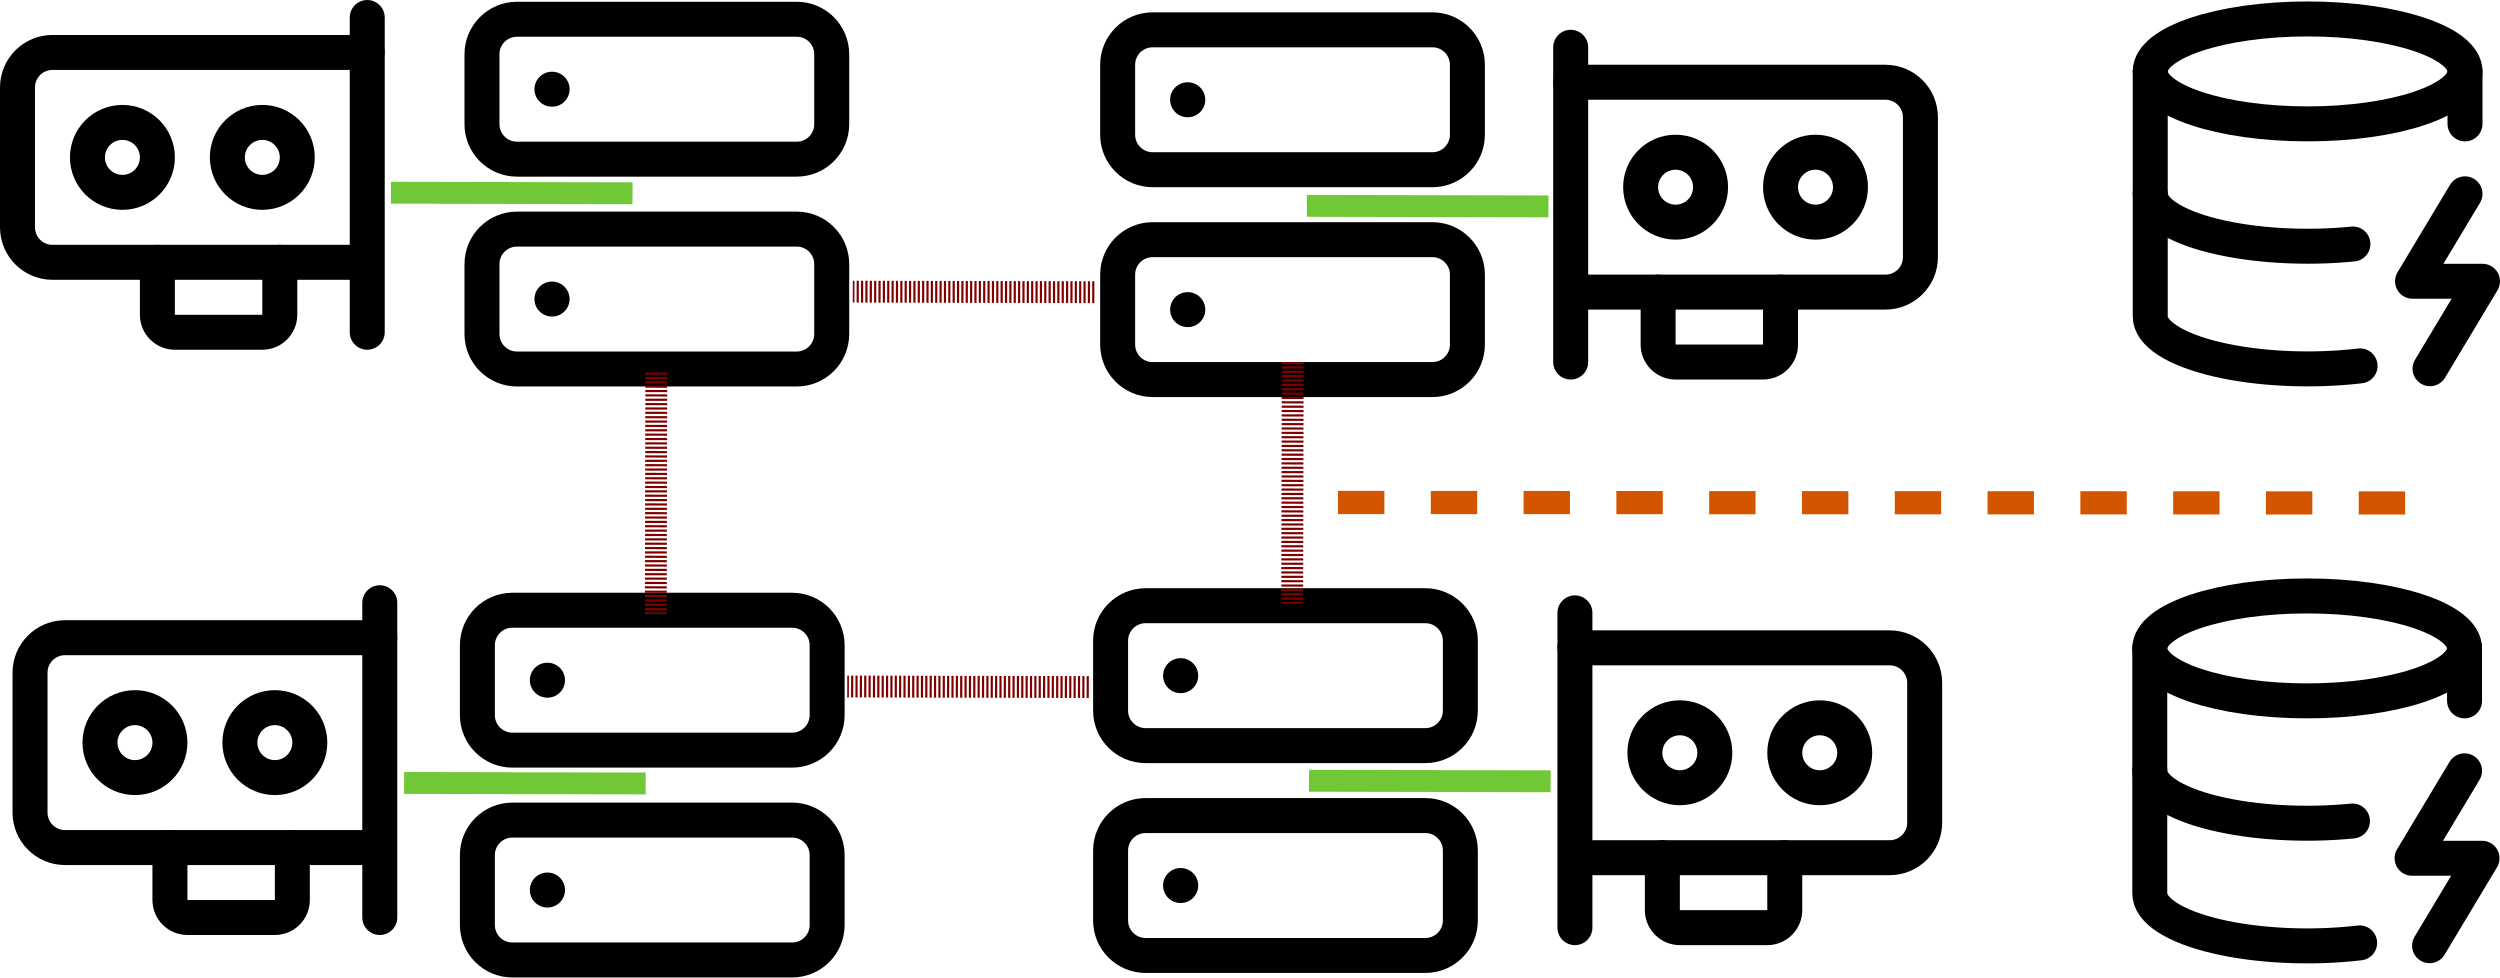
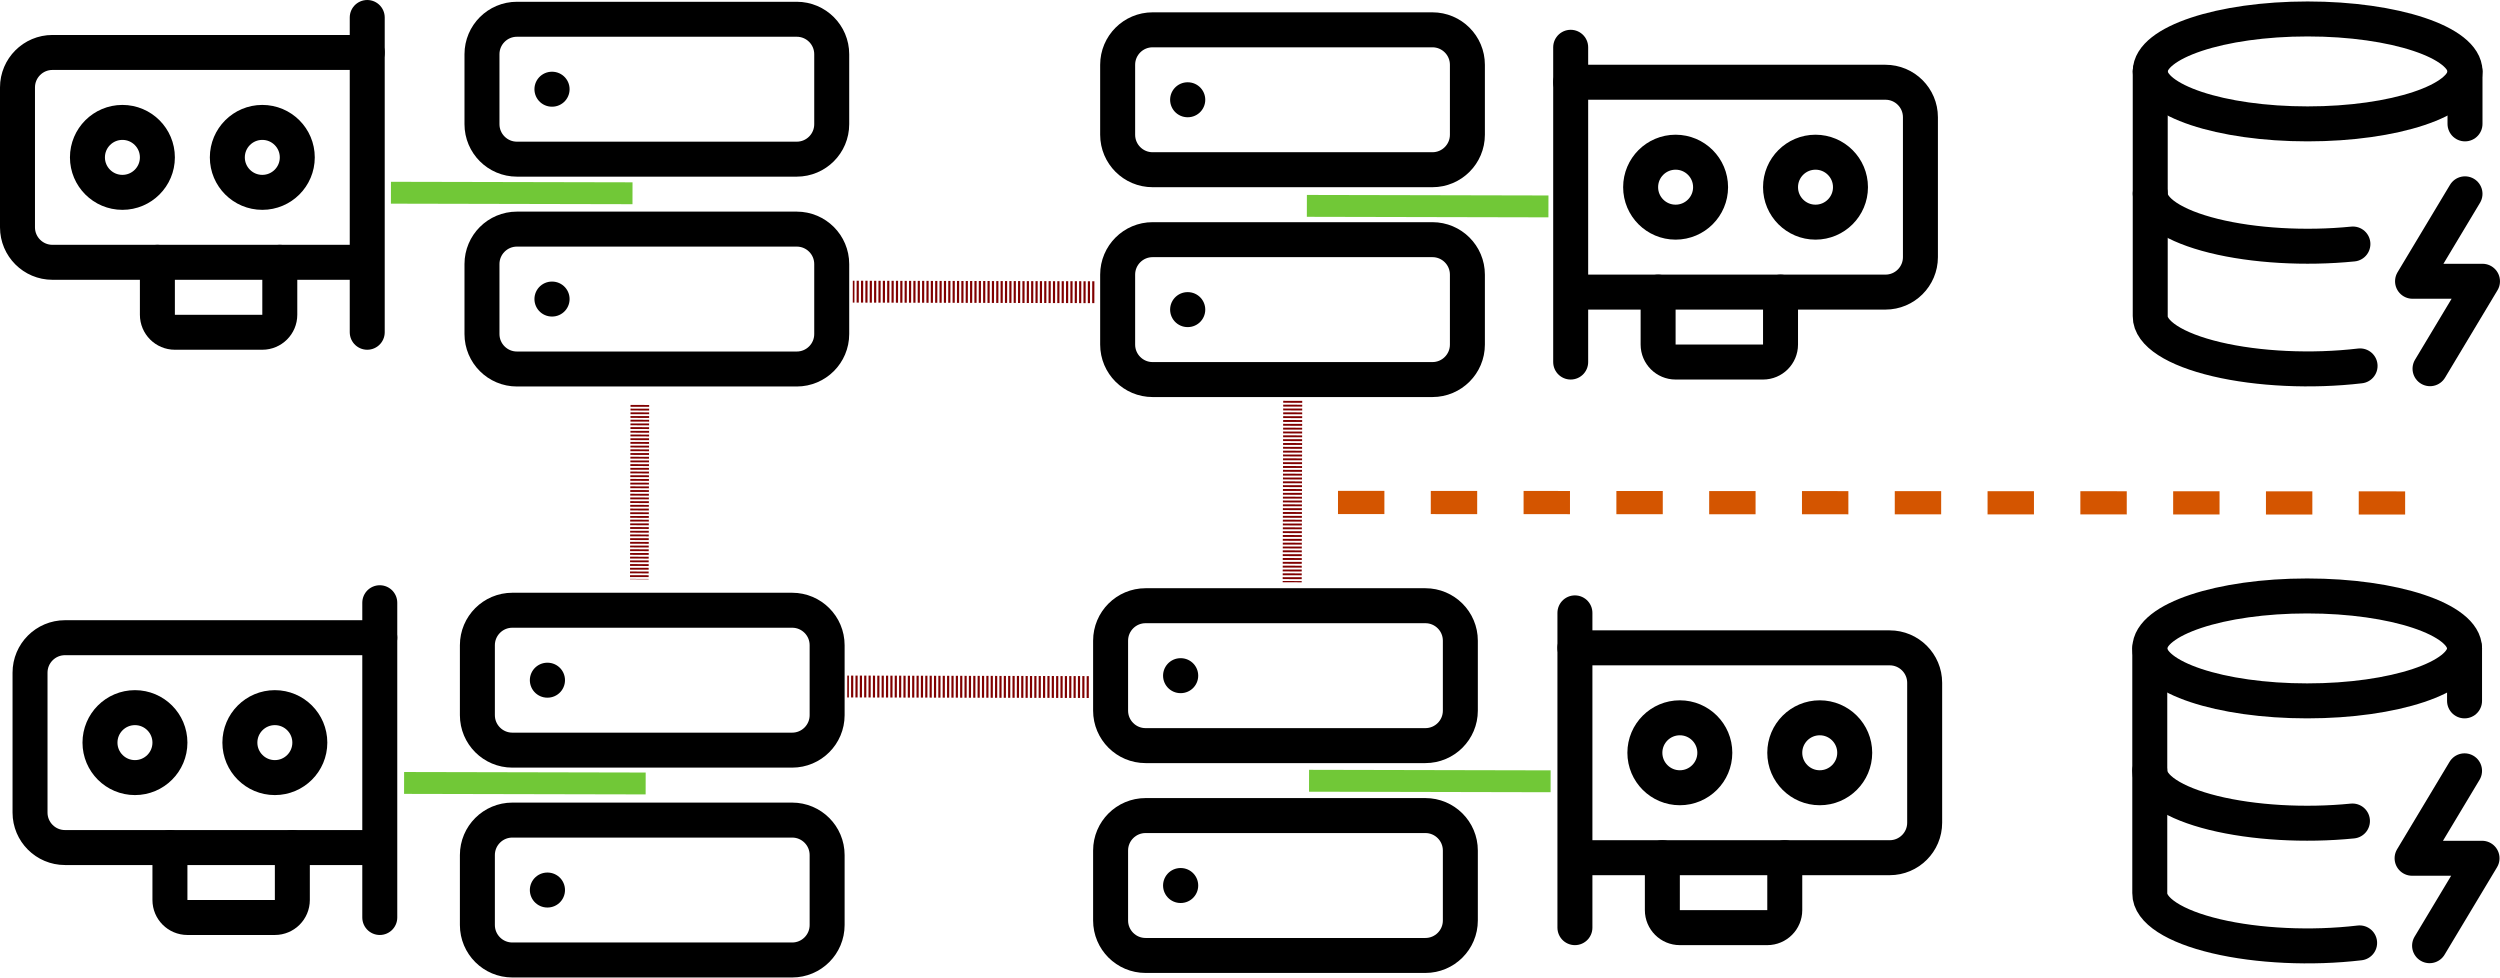
<svg xmlns="http://www.w3.org/2000/svg" width="37.825mm" height="14.789mm" viewBox="0 0 37.825 14.789" version="1.1" id="svg1" xml:space="preserve">
-   <defs id="defs1">
-     <marker style="overflow:visible" id="ArrowWideRounded" refX="0" refY="0" orient="auto-start-reverse" markerWidth="1" markerHeight="1" viewBox="0 0 1 1" preserveAspectRatio="xMidYMid">
-       <path style="fill:none;stroke:context-stroke;stroke-width:1;stroke-linecap:round" d="M 3,-3 0,0 3,3" transform="rotate(180,0.125,0)" id="path2" />
-     </marker>
-   </defs>
+   <defs id="defs1" />
  <g id="layer1" transform="translate(-39.85716,-68.38905)">
    <g style="fill:none;stroke:currentColor;stroke-width:2;stroke-linecap:round;stroke-linejoin:round" id="g1" transform="matrix(0.2645833,0,0,0.2645833,46.62032,68.15129)">
      <rect width="20" height="8" x="2" y="2" rx="2" ry="2" id="rect1" />
      <rect width="20" height="8" x="2" y="14" rx="2" ry="2" id="rect2" />
      <line x1="6" x2="6.01" y1="6" y2="6" id="line2" />
      <line x1="6" x2="6.01" y1="18" y2="18" id="line3" />
    </g>
    <g style="fill:none;stroke:currentColor;stroke-width:2;stroke-linecap:round;stroke-linejoin:round" id="g1-5" transform="matrix(0.2645833,0,0,0.2645833,56.13136,77.02437)">
      <rect width="20" height="8" x="2" y="2" rx="2" ry="2" id="rect1-5" />
      <rect width="20" height="8" x="2" y="14" rx="2" ry="2" id="rect2-8" />
      <line x1="6" x2="6.01" y1="6" y2="6" id="line2-1" />
      <line x1="6" x2="6.01" y1="18" y2="18" id="line3-4" />
    </g>
    <g style="fill:none;stroke:currentColor;stroke-width:2;stroke-linecap:round;stroke-linejoin:round" id="g1-5-4" transform="matrix(0.2645833,0,0,0.2645833,46.55081,77.0928)">
      <rect width="20" height="8" x="2" y="2" rx="2" ry="2" id="rect1-5-8" />
      <rect width="20" height="8" x="2" y="14" rx="2" ry="2" id="rect2-8-0" />
      <line x1="6" x2="6.01" y1="6" y2="6" id="line2-1-4" />
      <line x1="6" x2="6.01" y1="18" y2="18" id="line3-4-6" />
    </g>
    <g style="fill:none;stroke:currentColor;stroke-width:2;stroke-linecap:round;stroke-linejoin:round" id="g1-3" transform="matrix(0.2645833,0,0,0.2645833,56.23806,68.31098)">
      <rect width="20" height="8" x="2" y="2" rx="2" ry="2" id="rect1-9" />
      <rect width="20" height="8" x="2" y="14" rx="2" ry="2" id="rect2-9" />
      <line x1="6" x2="6.01" y1="6" y2="6" id="line2-9" />
      <line x1="6" x2="6.01" y1="18" y2="18" id="line3-1" />
    </g>
-     <path style="fill:#000000;stroke-width:1.065;stroke-dasharray:none;marker-mid:url(#ArrowWideRounded)" d="m 49.543,73.753 v 3.77" id="path3" />
-     <path style="fill:#000000;stroke-width:1.565;stroke-dasharray:none" d="m 49.742,73.819 v 3.704" id="path4" />
-     <path style="fill:#000000;stroke-width:1.5;stroke-dasharray:none" d="m 49.477,73.686 -0.132,3.969" id="path5" />
-     <path style="fill:#000000;stroke-width:1.5;stroke-dasharray:none" d="m 49.742,73.686 v 3.704" id="path6" />
-     <path style="fill:#000000;stroke-width:25;stroke-dasharray:none" d="m 49.609,73.885 -0.066,3.704" id="path7" />
-     <path style="opacity:1;fill:#0000ff;fill-opacity:1;fill-rule:nonzero;stroke:#800000;stroke-width:0.331;stroke-dasharray:0.033, 0.033;stroke-dashoffset:0;stroke-opacity:1" d="m 49.787,74.025 -0.008,3.655" id="path8" />
    <path style="opacity:1;fill:#0000ff;fill-opacity:1;fill-rule:nonzero;stroke:#800000;stroke-width:0.331;stroke-dasharray:0.033, 0.033;stroke-dashoffset:0;stroke-opacity:1" d="m 56.331,78.784 -3.655,-0.008" id="path8-9" />
    <path style="opacity:1;fill:#0000ff;fill-opacity:1;fill-rule:nonzero;stroke:#800000;stroke-width:0.331;stroke-dasharray:0.033, 0.033;stroke-dashoffset:0;stroke-opacity:1" d="M 56.415,72.81 52.76,72.802" id="path8-9-0" />
    <path style="fill:#00ff00;fill-opacity:1;fill-rule:nonzero;stroke:#d45500;stroke-width:0.351;stroke-dasharray:0.702, 0.702;stroke-dashoffset:0;stroke-opacity:1" d="M 76.247,75.999 59.597,75.991" id="path8-9-0-8-49-8" />
-     <path style="opacity:1;fill:#0000ff;fill-opacity:1;fill-rule:nonzero;stroke:#800000;stroke-width:0.331;stroke-dasharray:0.033, 0.033;stroke-dashoffset:0;stroke-opacity:1" d="m 59.416,73.866 -0.008,3.655" id="path8-6" />
+     <path style="opacity:1;fill:#0000ff;fill-opacity:1;fill-rule:nonzero;stroke:#800000;stroke-width:0.288;stroke-dasharray:0.029, 0.029;stroke-dashoffset:0;stroke-opacity:1" d="m 59.416,74.454 -0.008,2.745" id="path8-6" />
+     <path style="fill:#0000ff;fill-opacity:1;fill-rule:nonzero;stroke:#800000;stroke-width:0.282;stroke-dasharray:0.028, 0.028;stroke-dashoffset:0;stroke-opacity:1" d="m 49.538,74.516 -0.008,2.638" id="path8-6-4" />
    <g style="fill:none;stroke:currentColor;stroke-width:2;stroke-linecap:round;stroke-linejoin:round" id="g9" transform="matrix(0.2645833,0,0,0.2645833,63.09235,68.31065)">
      <path d="M 2,21 V 3" id="path1" />
      <path d="m 2,5 h 18 a 2,2 0 0 1 2,2 v 8 a 2,2 0 0 1 -2,2 H 2.26" id="path2-2" />
      <path d="m 7,17 v 3 a 1,1 0 0 0 1,1 h 5 a 1,1 0 0 0 1,-1 v -3" id="path3-1" />
      <circle cx="16" cy="11" r="2" id="circle3" />
      <circle cx="8" cy="11" r="2" id="circle4" />
    </g>
    <g style="fill:none;stroke:currentColor;stroke-width:2;stroke-linecap:round;stroke-linejoin:round" id="g9-5" transform="matrix(0.2645833,0,0,0.2645833,63.15654,76.86811)">
      <path d="M 2,21 V 3" id="path1-8" />
      <path d="m 2,5 h 18 a 2,2 0 0 1 2,2 v 8 a 2,2 0 0 1 -2,2 H 2.26" id="path2-2-5" />
      <path d="m 7,17 v 3 a 1,1 0 0 0 1,1 h 5 a 1,1 0 0 0 1,-1 v -3" id="path3-1-6" />
      <circle cx="16" cy="11" r="2" id="circle3-7" />
      <circle cx="8" cy="11" r="2" id="circle4-9" />
    </g>
    <g style="fill:none;stroke:currentColor;stroke-width:2;stroke-linecap:round;stroke-linejoin:round" id="g9-5-2" transform="matrix(-0.2645833,0,0,0.2645833,46.13238,76.71449)">
      <path d="M 2,21 V 3" id="path1-8-0" />
      <path d="m 2,5 h 18 a 2,2 0 0 1 2,2 v 8 a 2,2 0 0 1 -2,2 H 2.26" id="path2-2-5-4" />
      <path d="m 7,17 v 3 a 1,1 0 0 0 1,1 h 5 a 1,1 0 0 0 1,-1 v -3" id="path3-1-6-4" />
      <circle cx="16" cy="11" r="2" id="circle3-7-5" />
      <circle cx="8" cy="11" r="2" id="circle4-9-9" />
    </g>
    <g style="fill:none;stroke:currentColor;stroke-width:2;stroke-linecap:round;stroke-linejoin:round" id="g9-5-2-0" transform="matrix(-0.2645833,0,0,0.2645833,45.94258,67.85988)">
      <path d="M 2,21 V 3" id="path1-8-0-5" />
      <path d="m 2,5 h 18 a 2,2 0 0 1 2,2 v 8 a 2,2 0 0 1 -2,2 H 2.26" id="path2-2-5-4-5" />
      <path d="m 7,17 v 3 a 1,1 0 0 0 1,1 h 5 a 1,1 0 0 0 1,-1 v -3" id="path3-1-6-4-6" />
      <circle cx="16" cy="11" r="2" id="circle3-7-5-3" />
      <circle cx="8" cy="11" r="2" id="circle4-9-9-2" />
    </g>
    <g style="fill:none;stroke:currentColor;stroke-width:2;stroke-linecap:round;stroke-linejoin:round" id="g2" transform="matrix(0.2645833,0,0,0.2645833,71.5964,68.14668)">
      <ellipse cx="12" cy="5" rx="9" ry="3" id="ellipse1" />
      <path d="m 3,5 v 14 a 9,3 0 0 0 12,2.84" id="path1-7" />
      <path d="M 21,5 V 8" id="path2-9" />
      <path d="m 21,12 -3,5 h 4 l -3,5" id="path3-3" />
      <path d="m 3,12 a 9,3 0 0 0 11.59,2.87" id="path4-8" />
    </g>
    <g style="fill:none;stroke:currentColor;stroke-width:2;stroke-linecap:round;stroke-linejoin:round" id="g2-3" transform="matrix(0.2645833,0,0,0.2645833,71.58952,76.8766)">
      <ellipse cx="12" cy="5" rx="9" ry="3" id="ellipse1-9" />
      <path d="m 3,5 v 14 a 9,3 0 0 0 12,2.84" id="path1-7-0" />
      <path d="M 21,5 V 8" id="path2-9-5" />
      <path d="m 21,12 -3,5 h 4 l -3,5" id="path3-3-2" />
      <path d="m 3,12 a 9,3 0 0 0 11.59,2.87" id="path4-8-2" />
    </g>
    <path style="fill:#ffd42a;fill-opacity:1;fill-rule:nonzero;stroke:#71c837;stroke-width:0.331;stroke-dasharray:none;stroke-dashoffset:0;stroke-opacity:1" d="m 49.427,71.313 -3.655,-0.008" id="path8-9-0-8" />
    <path style="fill:#ffd42a;fill-opacity:1;fill-rule:nonzero;stroke:#71c837;stroke-width:0.331;stroke-dasharray:none;stroke-dashoffset:0;stroke-opacity:1" d="m 49.626,80.243 -3.655,-0.008" id="path8-9-0-8-2" />
    <path style="fill:#ffd42a;fill-opacity:1;fill-rule:nonzero;stroke:#71c837;stroke-width:0.331;stroke-dasharray:none;stroke-dashoffset:0;stroke-opacity:1" d="m 63.318,80.21 -3.655,-0.008" id="path8-9-0-8-4" />
    <path style="fill:#ffd42a;fill-opacity:1;fill-rule:nonzero;stroke:#71c837;stroke-width:0.331;stroke-dasharray:none;stroke-dashoffset:0;stroke-opacity:1" d="m 63.285,71.512 -3.655,-0.008" id="path8-9-0-8-7" />
  </g>
</svg>
